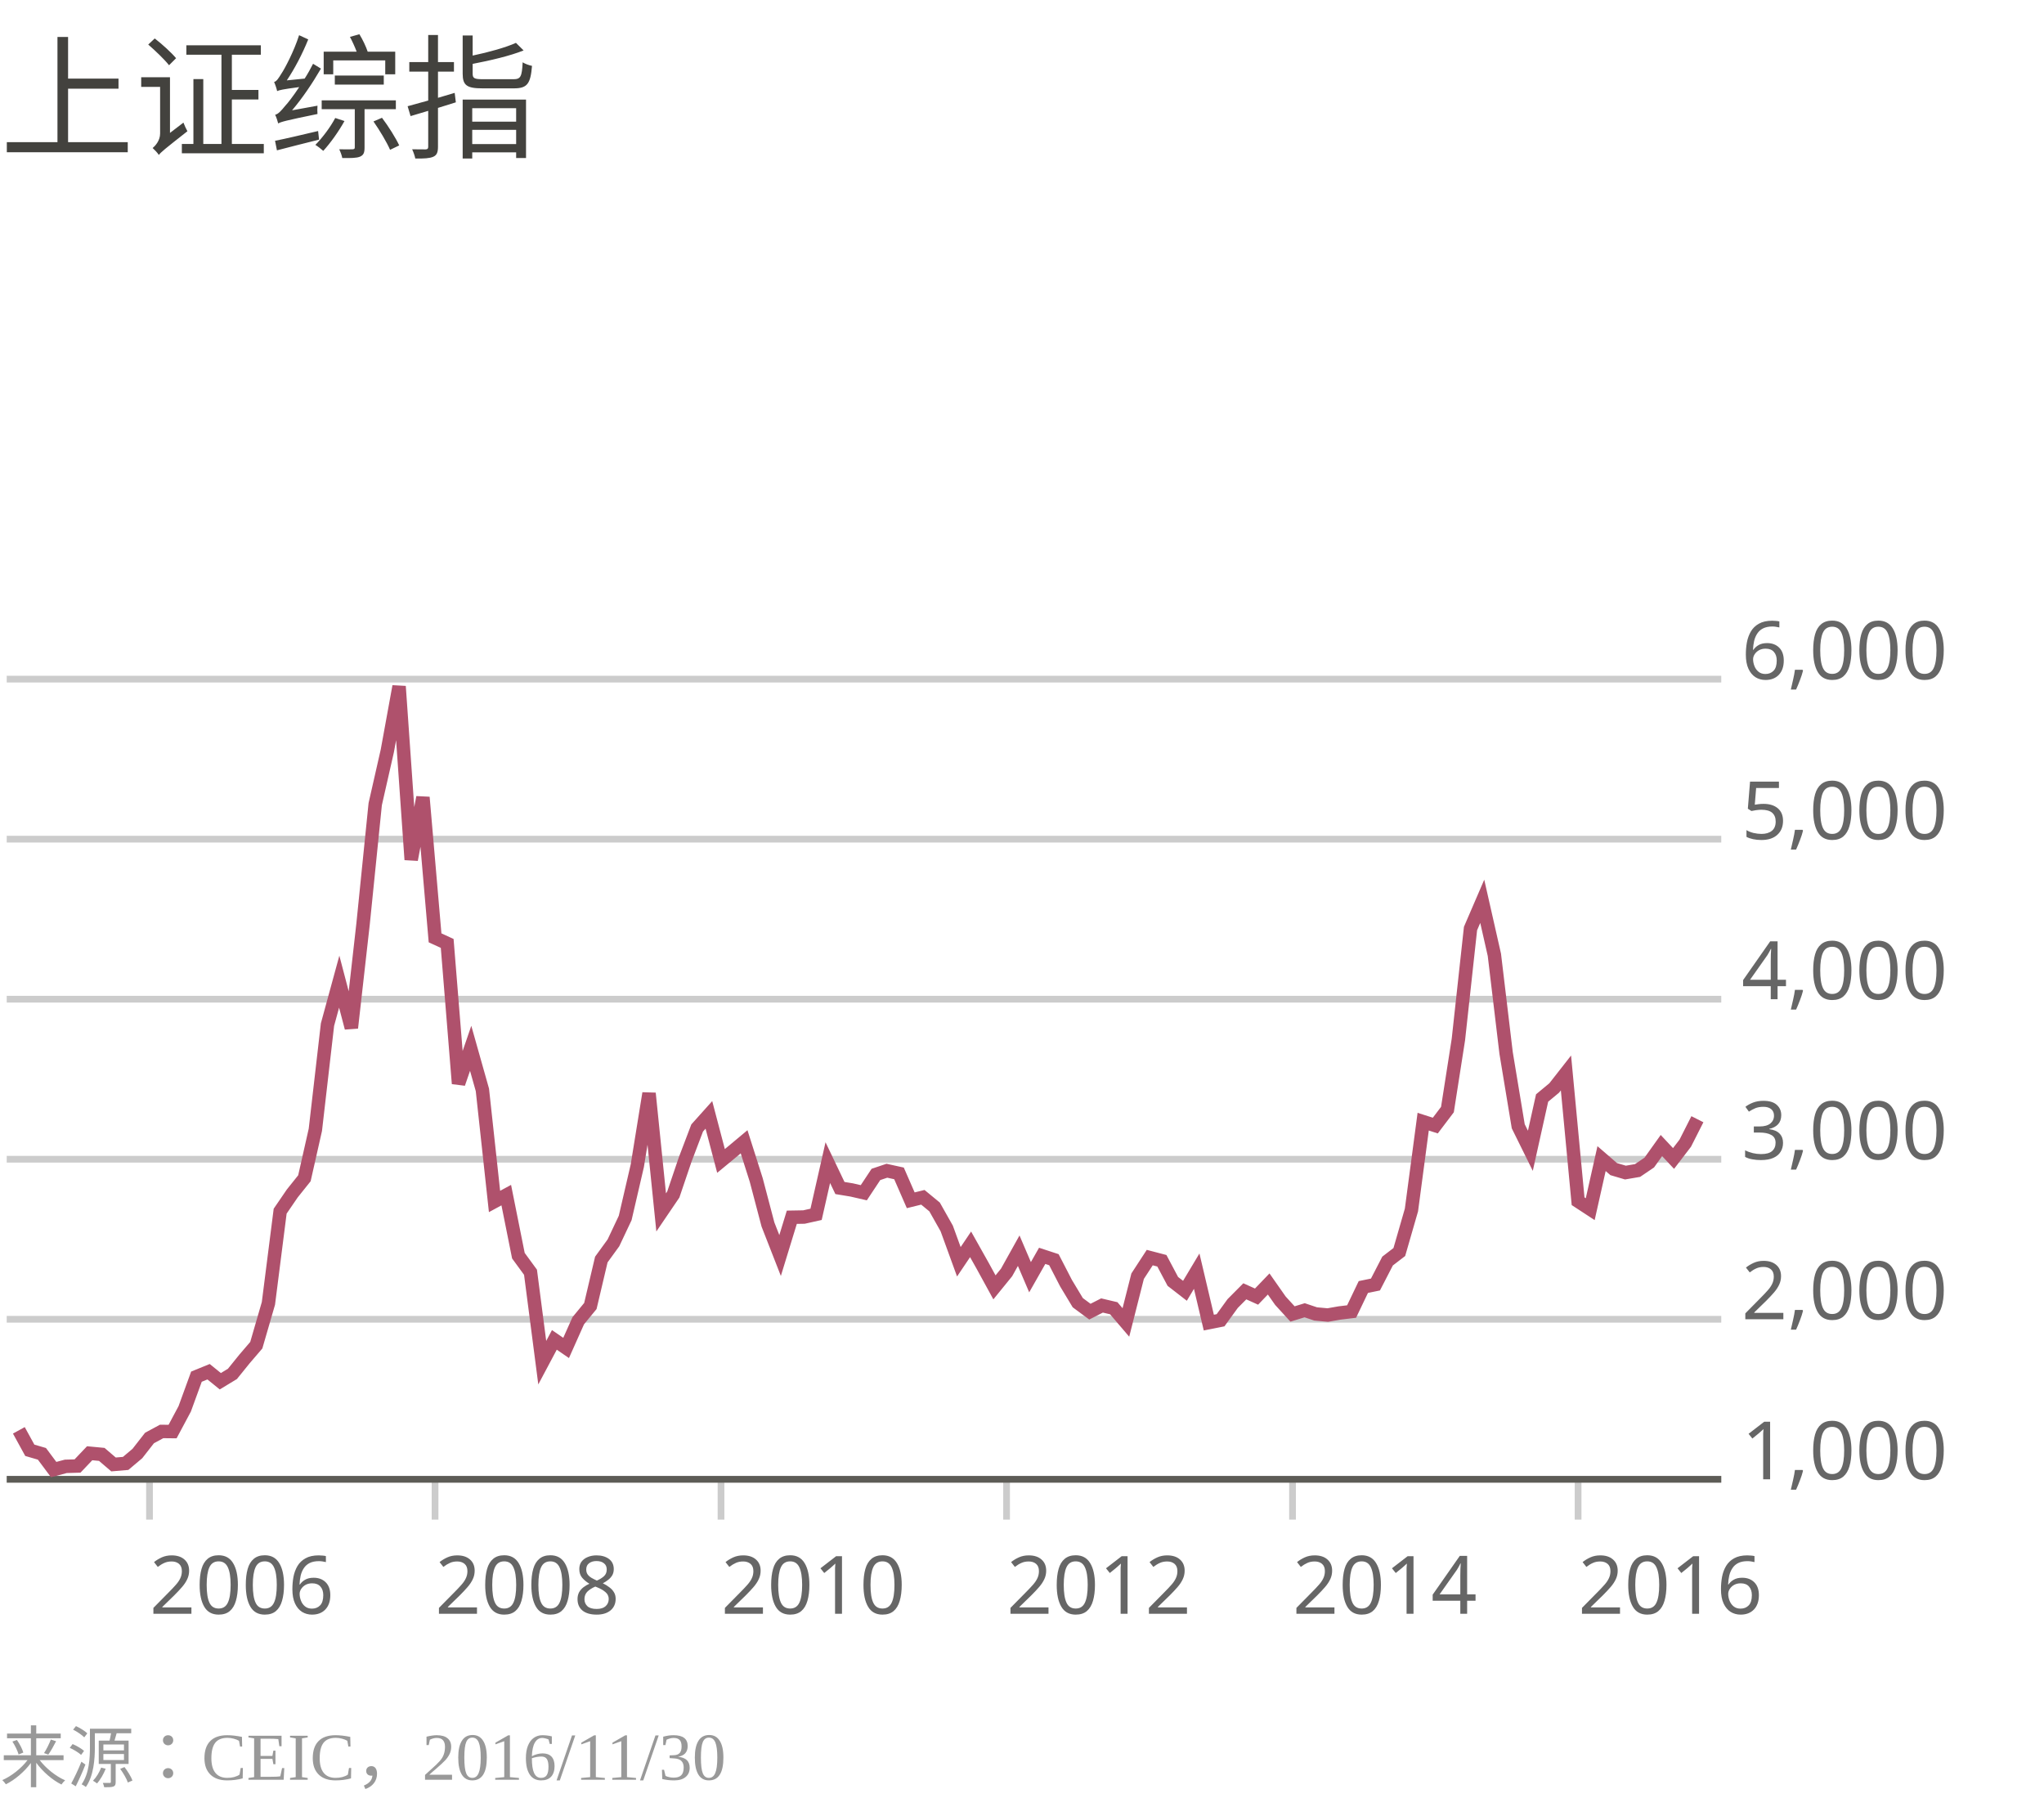
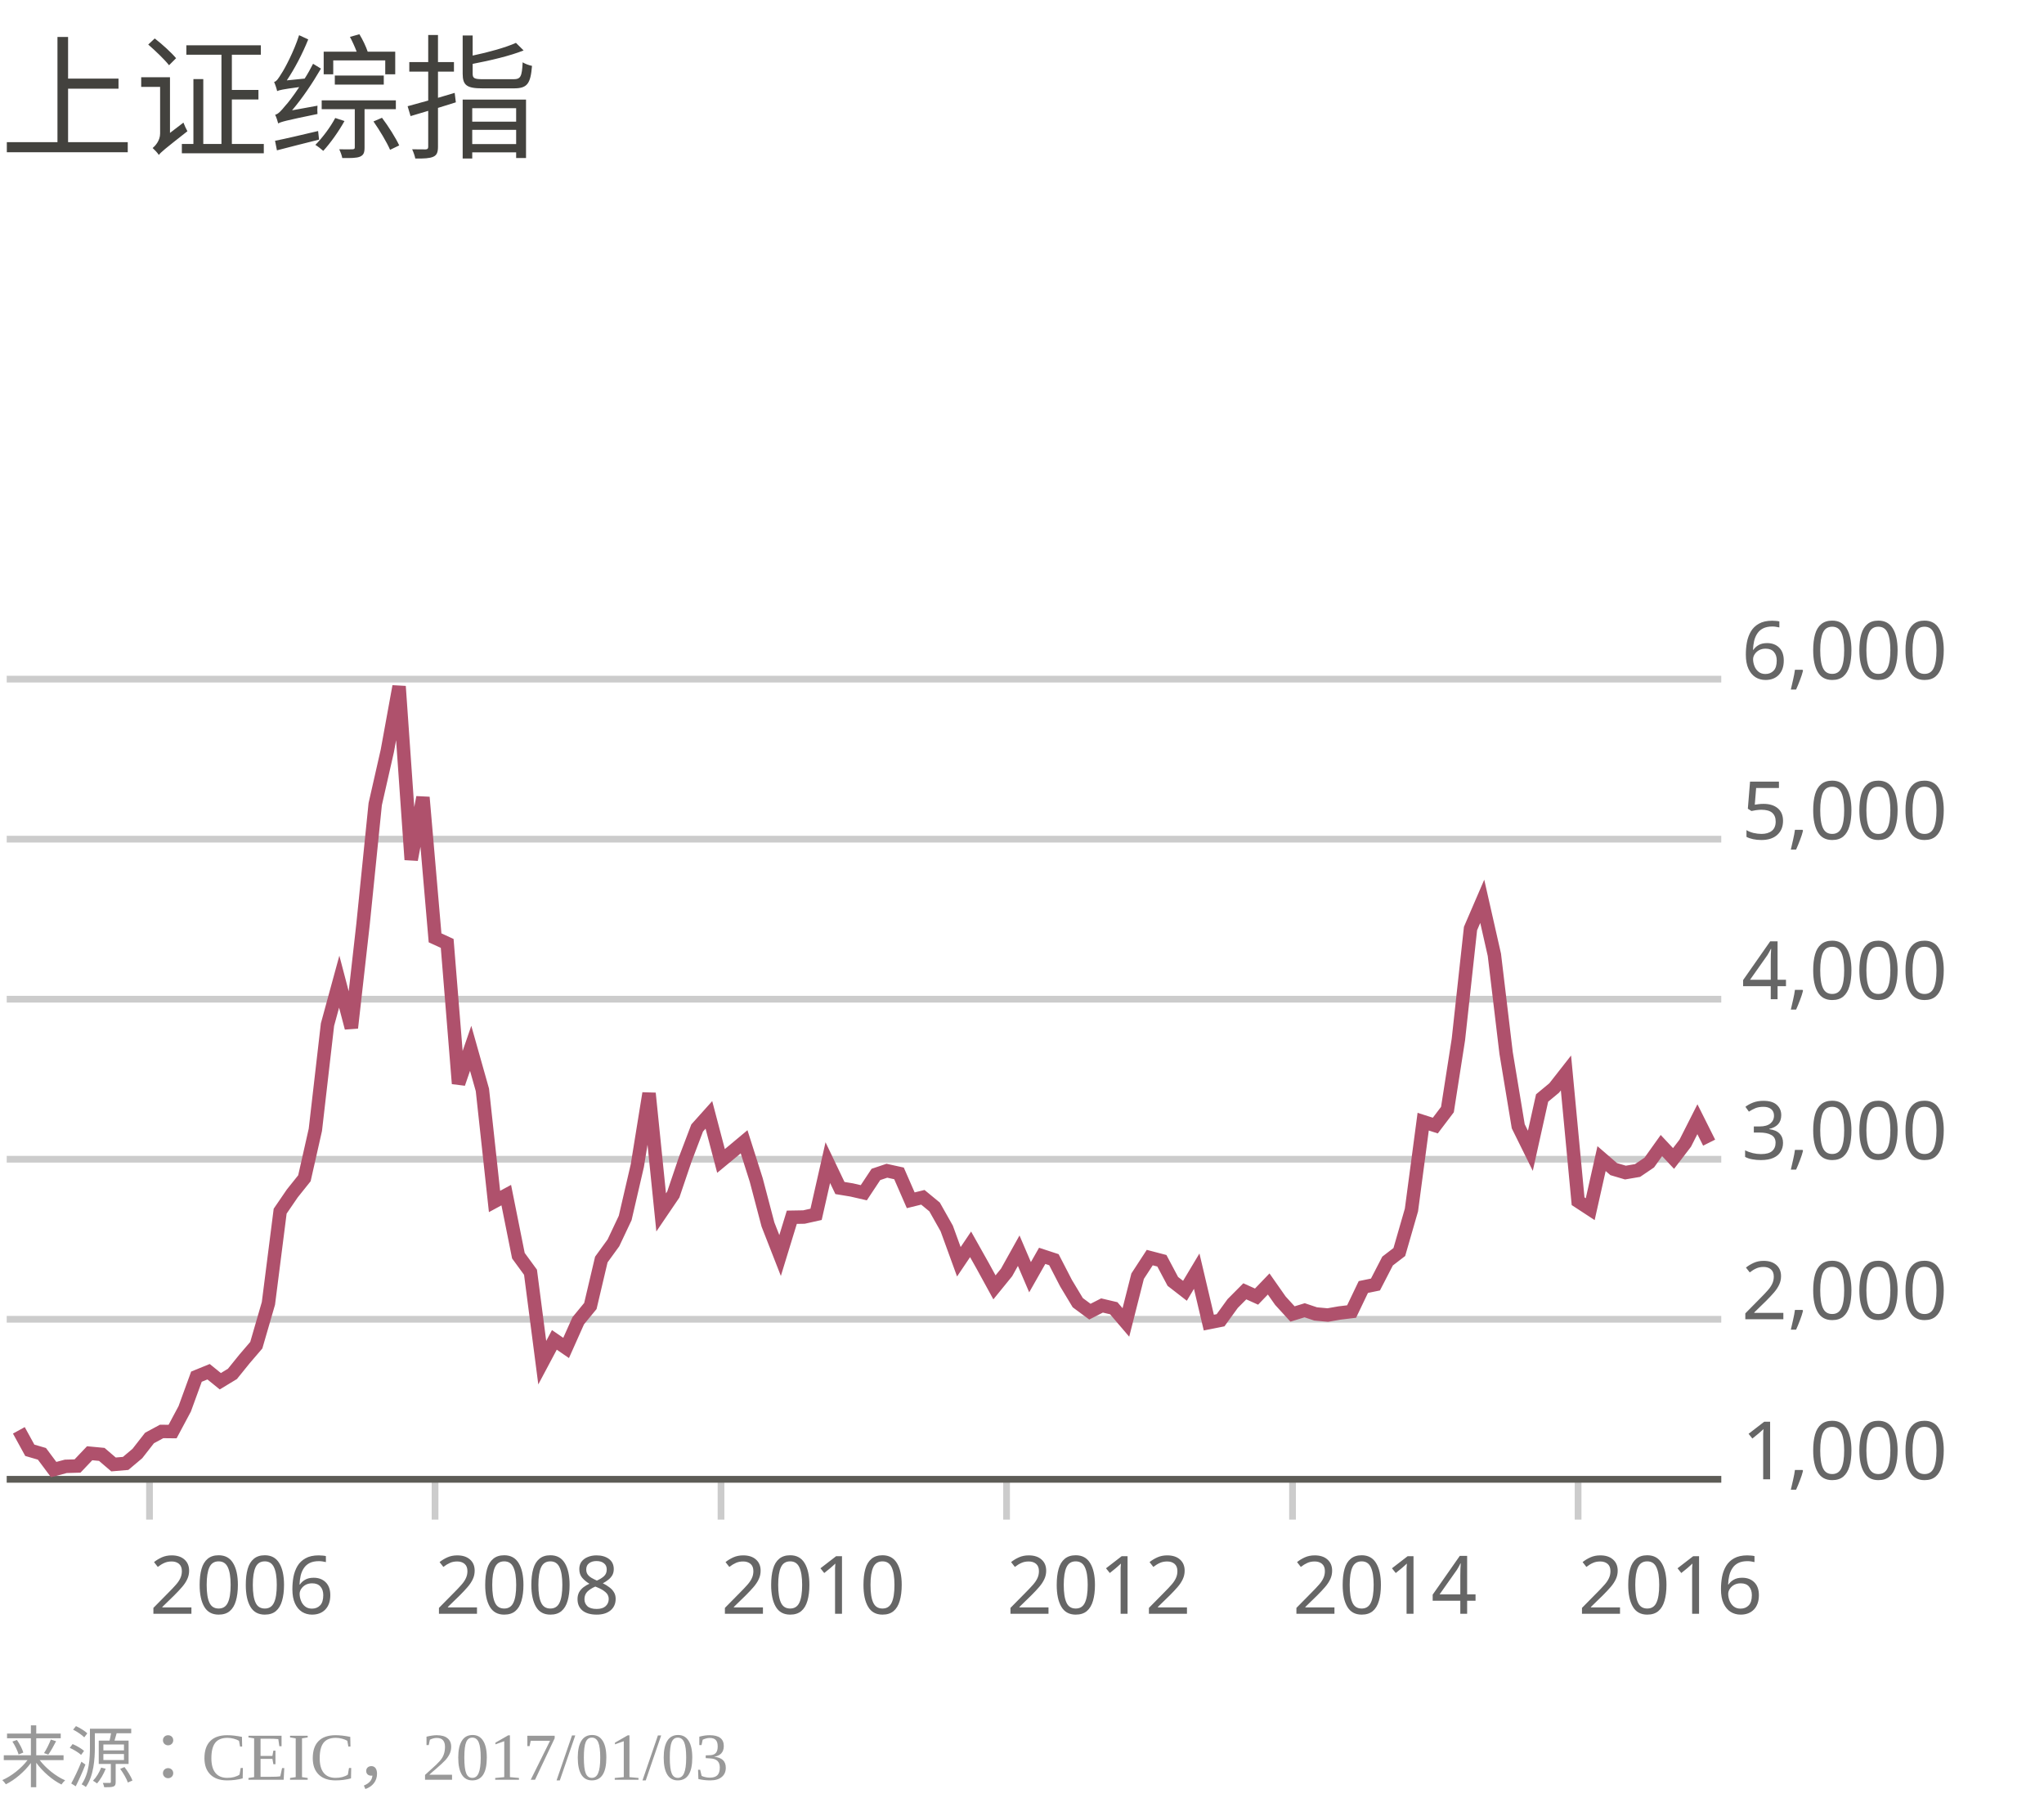
<svg xmlns="http://www.w3.org/2000/svg" viewBox="0 0 304 270">
  <text class="chart-title" fill="#43423e" font-size="20" y="22">上证综指</text>
  <text class="chart-subtitle" fill="#43423e" font-size="15" y="42" />
-   <text class="chart-source" font-size="10" fill-opacity="0.4" y="265">来源：CEIC，2016/11/30</text>
+   <text class="chart-source" font-size="10" fill-opacity="0.4" y="265">来源：CEIC，2017/01/03</text>
  <g transform="translate(1,100)">
    <g transform="translate(0,120)" class="x axis">
      <g class="tick" style="" transform="translate(21.23546,0)">
        <line y2="6" x2="0" fill="none" stroke="#000" stroke-opacity="0.2" />
        <text dy="0" style="" y="20" x="0" font-family="MetricWeb,sans-serif" fill-opacity="0.6" font-size="12" text-anchor="start">2006</text>
      </g>
      <g class="tick" style="" transform="translate(63.70637,0)">
        <line y2="6" x2="0" fill="none" stroke="#000" stroke-opacity="0.2" />
        <text dy="0" style="" y="20" x="0" font-family="MetricWeb,sans-serif" fill-opacity="0.6" font-size="12" text-anchor="start">2008</text>
      </g>
      <g class="tick" style="" transform="translate(106.2355,0)">
        <line y2="6" x2="0" fill="none" stroke="#000" stroke-opacity="0.2" />
        <text dy="0" style="" y="20" x="0" font-family="MetricWeb,sans-serif" fill-opacity="0.6" font-size="12" text-anchor="start">2010</text>
      </g>
      <g class="tick" style="" transform="translate(148.7064,0)">
        <line y2="6" x2="0" fill="none" stroke="#000" stroke-opacity="0.2" />
        <text dy="0" style="" y="20" x="0" font-family="MetricWeb,sans-serif" fill-opacity="0.6" font-size="12" text-anchor="start">2012</text>
      </g>
      <g class="tick" style="" transform="translate(191.2355,0)">
        <line y2="6" x2="0" fill="none" stroke="#000" stroke-opacity="0.2" />
        <text dy="0" style="" y="20" x="0" font-family="MetricWeb,sans-serif" fill-opacity="0.6" font-size="12" text-anchor="start">2014</text>
      </g>
      <g class="tick" style="" transform="translate(233.7064,0)">
        <line y2="6" x2="0" fill="none" stroke="#000" stroke-opacity="0.2" />
        <text dy="0" style="" y="20" x="0" font-family="MetricWeb,sans-serif" fill-opacity="0.6" font-size="12" text-anchor="start">2016</text>
      </g>
      <path class="domain" d="M0,0V0H255V0" fill="none" stroke="#74736c" />
    </g>
    <g transform="translate(255,0)" class="y axis">
      <g class="tick" style="" transform="translate(0,120)">
        <line x2="-255" y2="0" fill="none" stroke="#000" stroke-opacity="0.2" />
        <text dy="0" style="text-anchor: start;" x="3" y="0" font-family="MetricWeb,sans-serif" fill-opacity="0.6" font-size="12">1,000</text>
      </g>
      <g class="tick" style="" transform="translate(0,96.2)">
        <line x2="-255" y2="0" fill="none" stroke="#000" stroke-opacity="0.2" />
        <text dy="0" style="text-anchor: start;" x="3" y="0" font-family="MetricWeb,sans-serif" fill-opacity="0.6" font-size="12">2,000</text>
      </g>
      <g class="tick" style="" transform="translate(0,72.4)">
        <line x2="-255" y2="0" fill="none" stroke="#000" stroke-opacity="0.2" />
        <text dy="0" style="text-anchor: start;" x="3" y="0" font-family="MetricWeb,sans-serif" fill-opacity="0.6" font-size="12">3,000</text>
      </g>
      <g class="tick" style="" transform="translate(0,48.6)">
        <line x2="-255" y2="0" fill="none" stroke="#000" stroke-opacity="0.2" />
        <text dy="0" style="text-anchor: start;" x="3" y="0" font-family="MetricWeb,sans-serif" fill-opacity="0.6" font-size="12">4,000</text>
      </g>
      <g class="tick" style="" transform="translate(0,24.8)">
        <line x2="-255" y2="0" fill="none" stroke="#000" stroke-opacity="0.2" />
        <text dy="0" style="text-anchor: start;" x="3" y="0" font-family="MetricWeb,sans-serif" fill-opacity="0.6" font-size="12">5,000</text>
      </g>
      <g class="tick" style="" transform="translate(0,1)">
        <line x2="-255" y2="0" fill="none" stroke="#000" stroke-opacity="0.2" />
        <text dy="0" style="text-anchor: start;" x="3" y="0" font-family="MetricWeb,sans-serif" fill-opacity="0.6" font-size="12">6,000</text>
      </g>
      <path class="domain" d="M-255,1H0V120H-255" fill="none" stroke="#000" stroke-opacity="0" />
    </g>
    <g>
-       <path d="M1.804,112.717L3.433,115.686L5.236,116.212L6.982,118.554L8.785,118.074L10.53,118.024L12.334,116.125L14.138,116.296L15.883,117.791L17.687,117.638L19.432,116.167L21.235,113.858L23.039,112.883L24.668,112.9L26.472,109.523L28.217,104.737L30.021,104.001L31.766,105.417L33.569,104.324L35.373,102.092L37.118,100.056L38.922,93.837L40.667,80.124L42.471,77.485L44.274,75.231L45.903,68.021L47.707,52.378L49.452,45.99L51.256,52.867L53.001,37.389L54.805,19.592L56.608,11.655L58.354,2.076L60.157,27.852L61.903,18.575L63.706,39.475L65.51,40.305L67.197,61.15L69.001,55.904L70.746,62.086L72.55,78.681L74.295,77.738L76.099,86.743L77.902,89.208L79.648,102.655L81.451,99.266L83.196,100.465L85,96.422L86.804,94.228L88.433,87.318L90.236,84.834L91.982,81.136L93.785,73.367L95.53,62.593L97.334,80.308L99.138,77.65L100.883,72.499L102.687,67.752L104.432,65.804L106.235,72.655L108.039,71.164L109.668,69.803L111.472,75.479L113.217,82.107L115.021,86.719L116.766,81.028L118.569,80.997L120.373,80.595L122.118,72.904L123.922,76.68L125.667,76.968L127.471,77.382L129.274,74.66L130.903,74.111L132.707,74.506L134.452,78.505L136.256,78.062L138.001,79.499L139.805,82.697L141.608,87.651L143.354,85.056L145.157,88.265L146.903,91.454L148.706,89.236L150.51,86.002L152.197,89.946L154.001,86.768L155.746,87.341L157.55,90.835L159.295,93.734L161.099,95.069L162.902,94.149L164.648,94.561L166.451,96.673L168.196,89.795L170,87.027L171.804,87.499L173.433,90.568L175.236,91.966L176.982,89.046L178.785,96.695L180.53,96.348L182.334,93.859L184.138,92.043L185.883,92.83L187.687,90.952L189.432,93.44L191.235,95.413L193.039,94.86L194.668,95.407L196.472,95.573L198.217,95.267L200.021,95.05L201.766,91.403L203.569,91.031L205.373,87.54L207.118,86.2L208.922,79.948L210.667,66.815L212.471,67.393L214.274,65.015L215.903,54.6L217.707,38.089L219.452,34.041L221.256,42.002L223.001,56.603L224.805,67.497L226.608,71.144L228.354,63.295L230.157,61.799L231.903,59.568L233.706,78.645L235.51,79.826L237.197,72.307L239.001,73.868L240.746,74.384L242.55,74.075L244.295,72.892L246.099,70.365L247.902,72.288L249.648,70.008L251.451,66.449" stroke-width="2" fill="none" stroke="#af516c" />
+       <path d="M1.804,112.717L3.433,115.686L5.236,116.212L6.982,118.554L8.785,118.074L10.53,118.024L12.334,116.125L14.138,116.296L15.883,117.791L17.687,117.638L19.432,116.167L21.235,113.858L23.039,112.883L24.668,112.9L26.472,109.523L28.217,104.737L30.021,104.001L31.766,105.417L33.569,104.324L35.373,102.092L37.118,100.056L38.922,93.837L40.667,80.124L42.471,77.485L44.274,75.231L45.903,68.021L47.707,52.378L49.452,45.99L51.256,52.867L53.001,37.389L54.805,19.592L56.608,11.655L58.354,2.076L60.157,27.852L61.903,18.575L63.706,39.475L65.51,40.305L67.197,61.15L69.001,55.904L70.746,62.086L72.55,78.681L74.295,77.738L76.099,86.743L77.902,89.208L79.648,102.655L81.451,99.266L83.196,100.465L85,96.422L86.804,94.228L88.433,87.318L90.236,84.834L91.982,81.136L93.785,73.367L95.53,62.593L97.334,80.308L99.138,77.65L100.883,72.499L102.687,67.752L104.432,65.804L106.235,72.655L108.039,71.164L109.668,69.803L111.472,75.479L113.217,82.107L115.021,86.719L116.766,81.028L118.569,80.997L120.373,80.595L122.118,72.904L123.922,76.68L125.667,76.968L127.471,77.382L129.274,74.66L130.903,74.111L132.707,74.506L134.452,78.505L136.256,78.062L138.001,79.499L139.805,82.697L141.608,87.651L143.354,85.056L145.157,88.265L146.903,91.454L148.706,89.236L150.51,86.002L152.197,89.946L154.001,86.768L155.746,87.341L157.55,90.835L159.295,93.734L161.099,95.069L162.902,94.149L164.648,94.561L166.451,96.673L168.196,89.795L170,87.027L171.804,87.499L173.433,90.568L175.236,91.966L176.982,89.046L178.785,96.695L180.53,96.348L182.334,93.859L184.138,92.043L185.883,92.83L187.687,90.952L189.432,93.44L191.235,95.413L193.039,94.86L194.668,95.407L196.472,95.573L198.217,95.267L200.021,95.05L201.766,91.403L203.569,91.031L205.373,87.54L207.118,86.2L208.922,79.948L210.667,66.815L212.471,67.393L214.274,65.015L215.903,54.6L217.707,38.089L219.452,34.041L221.256,42.002L223.001,56.603L224.805,67.497L226.608,71.144L228.354,63.295L230.157,61.799L231.903,59.568L233.706,78.645L235.51,79.826L237.197,72.307L239.001,73.868L240.746,74.384L242.55,74.075L244.295,72.892L246.099,70.365L247.902,72.288L249.648,70.008L251.451,66.449L253.196,69.933" stroke-width="2" fill="none" stroke="#af516c" />
    </g>
  </g>
</svg>
